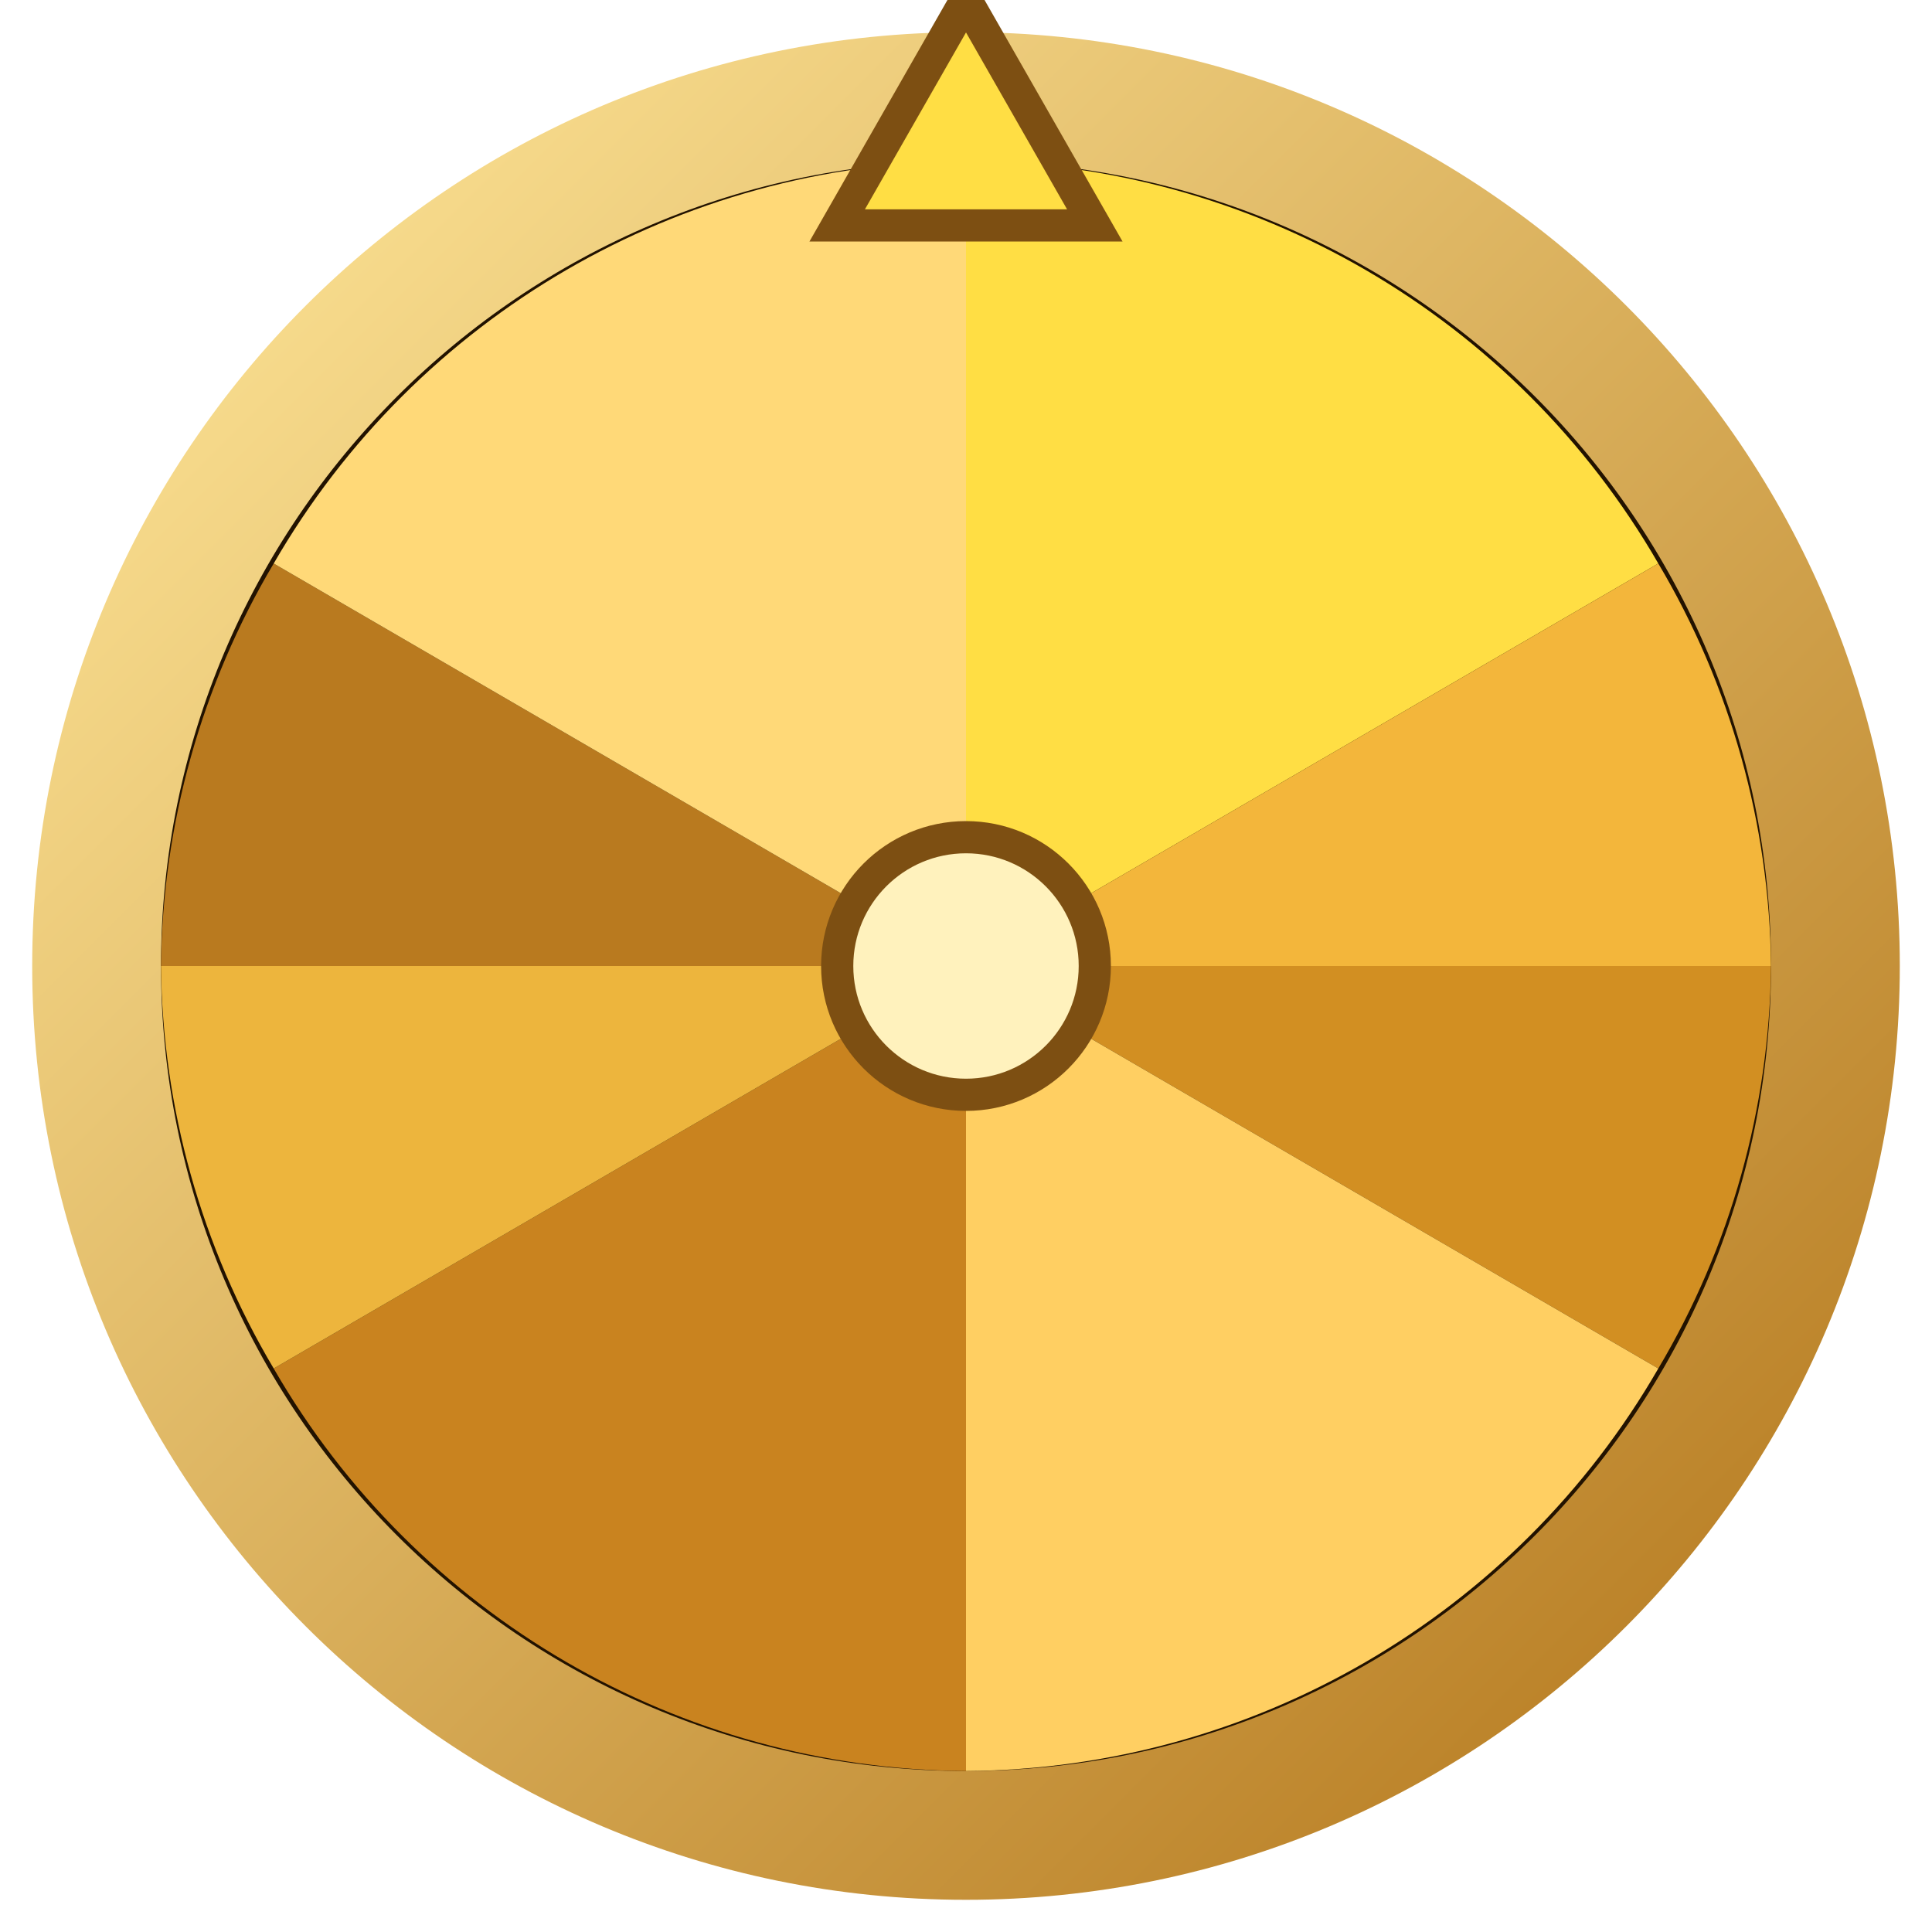
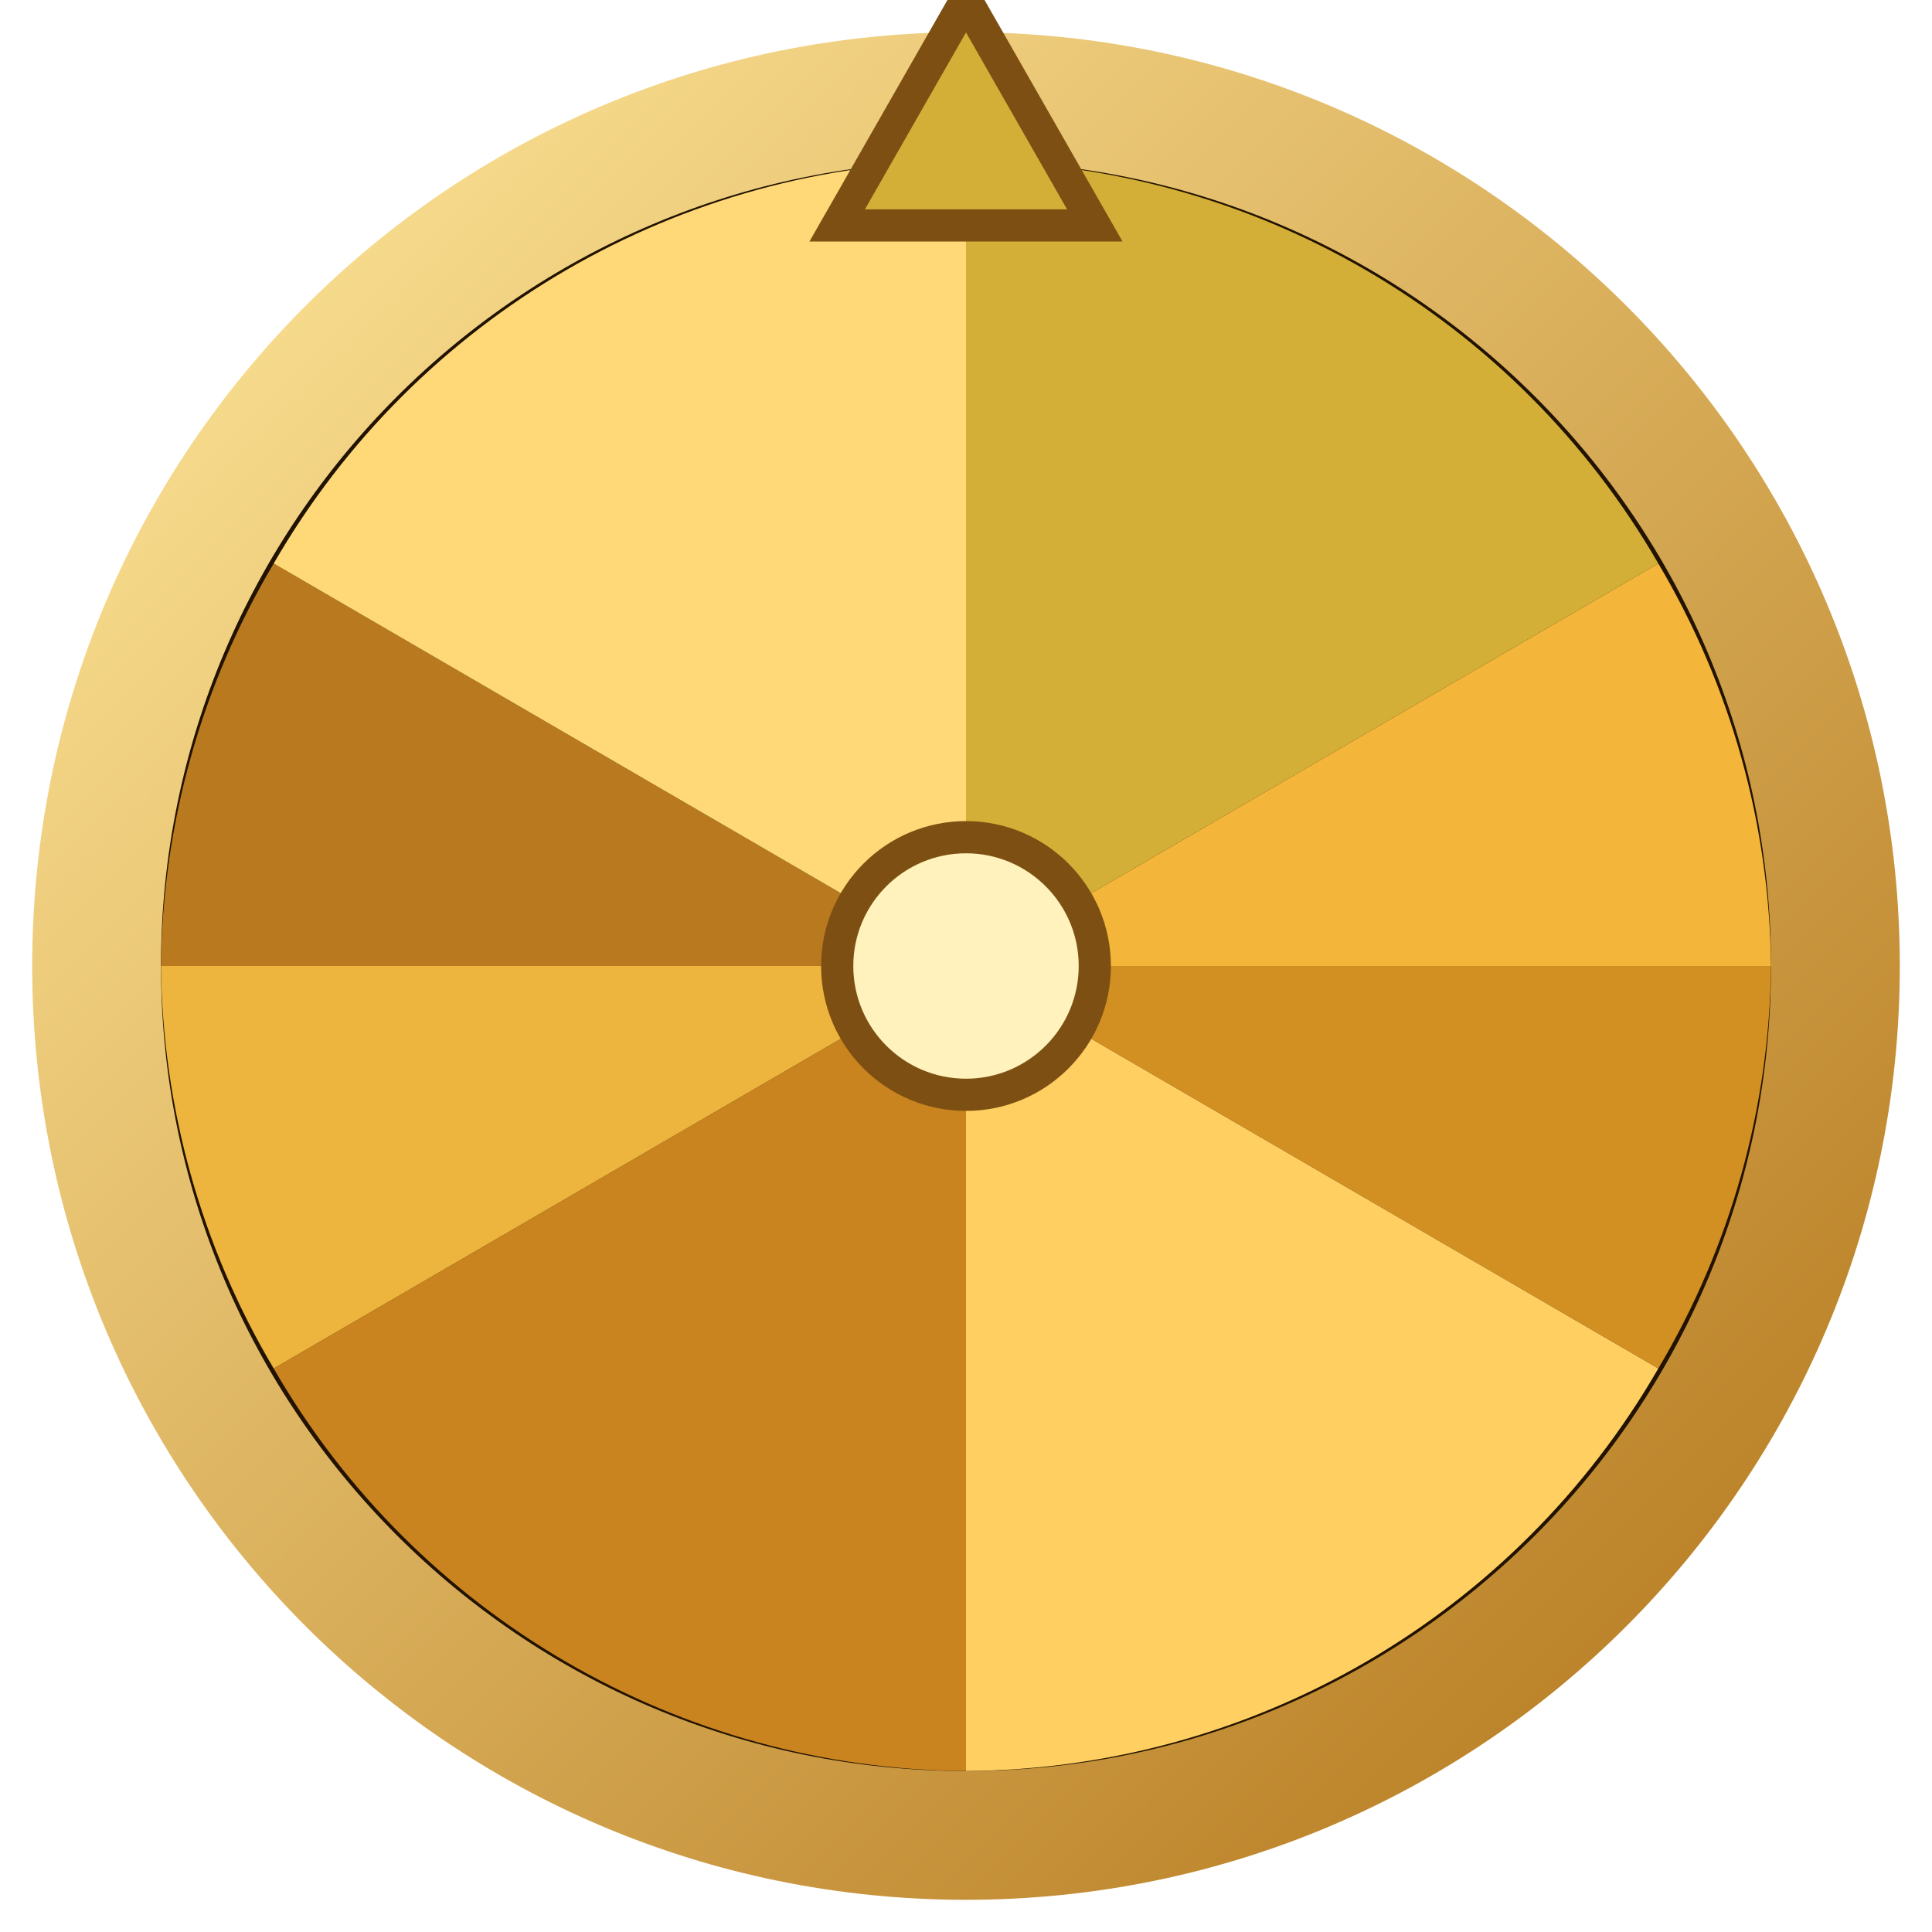
<svg xmlns="http://www.w3.org/2000/svg" viewBox="0 0 120 120" role="img" aria-labelledby="title desc">
  <defs>
    <linearGradient id="rim" x1="0" y1="0" x2="1" y2="1">
      <stop offset="0%" stop-color="#ffe79a" />
      <stop offset="100%" stop-color="#b3761b" />
    </linearGradient>
  </defs>
  <circle cx="60" cy="60" r="54" fill="#221200" stroke="url(#rim)" stroke-width="8" />
-   <path d="M60 10 A50 50 0 0 1 103 35 L60 60 Z" fill="#ffde44" />
+   <path d="M60 10 A50 50 0 0 1 103 35 L60 60 Z" fill="#d4af37" />
  <path d="M103 35 A50 50 0 0 1 110 60 L60 60 Z" fill="#f3b63b" />
  <path d="M110 60 A50 50 0 0 1 103 85 L60 60 Z" fill="#d28f22" />
  <path d="M103 85 A50 50 0 0 1 60 110 L60 60 Z" fill="#ffcf62" />
  <path d="M60 110 A50 50 0 0 1 17 85 L60 60 Z" fill="#c9831f" />
  <path d="M17 85 A50 50 0 0 1 10 60 L60 60 Z" fill="#edb53d" />
  <path d="M10 60 A50 50 0 0 1 17 35 L60 60 Z" fill="#b97a1f" />
  <path d="M17 35 A50 50 0 0 1 60 10 L60 60 Z" fill="#ffd978" />
  <circle cx="60" cy="60" r="8" fill="#fff2bd" stroke="#7d4f12" stroke-width="2" />
-   <path d="M60 0 L68 14 H52 Z" fill="#ffde44" stroke="#7d4f12" stroke-width="2" />
+   <path d="M60 0 L68 14 H52 Z" fill="#d4af37" stroke="#7d4f12" stroke-width="2" />
</svg>
